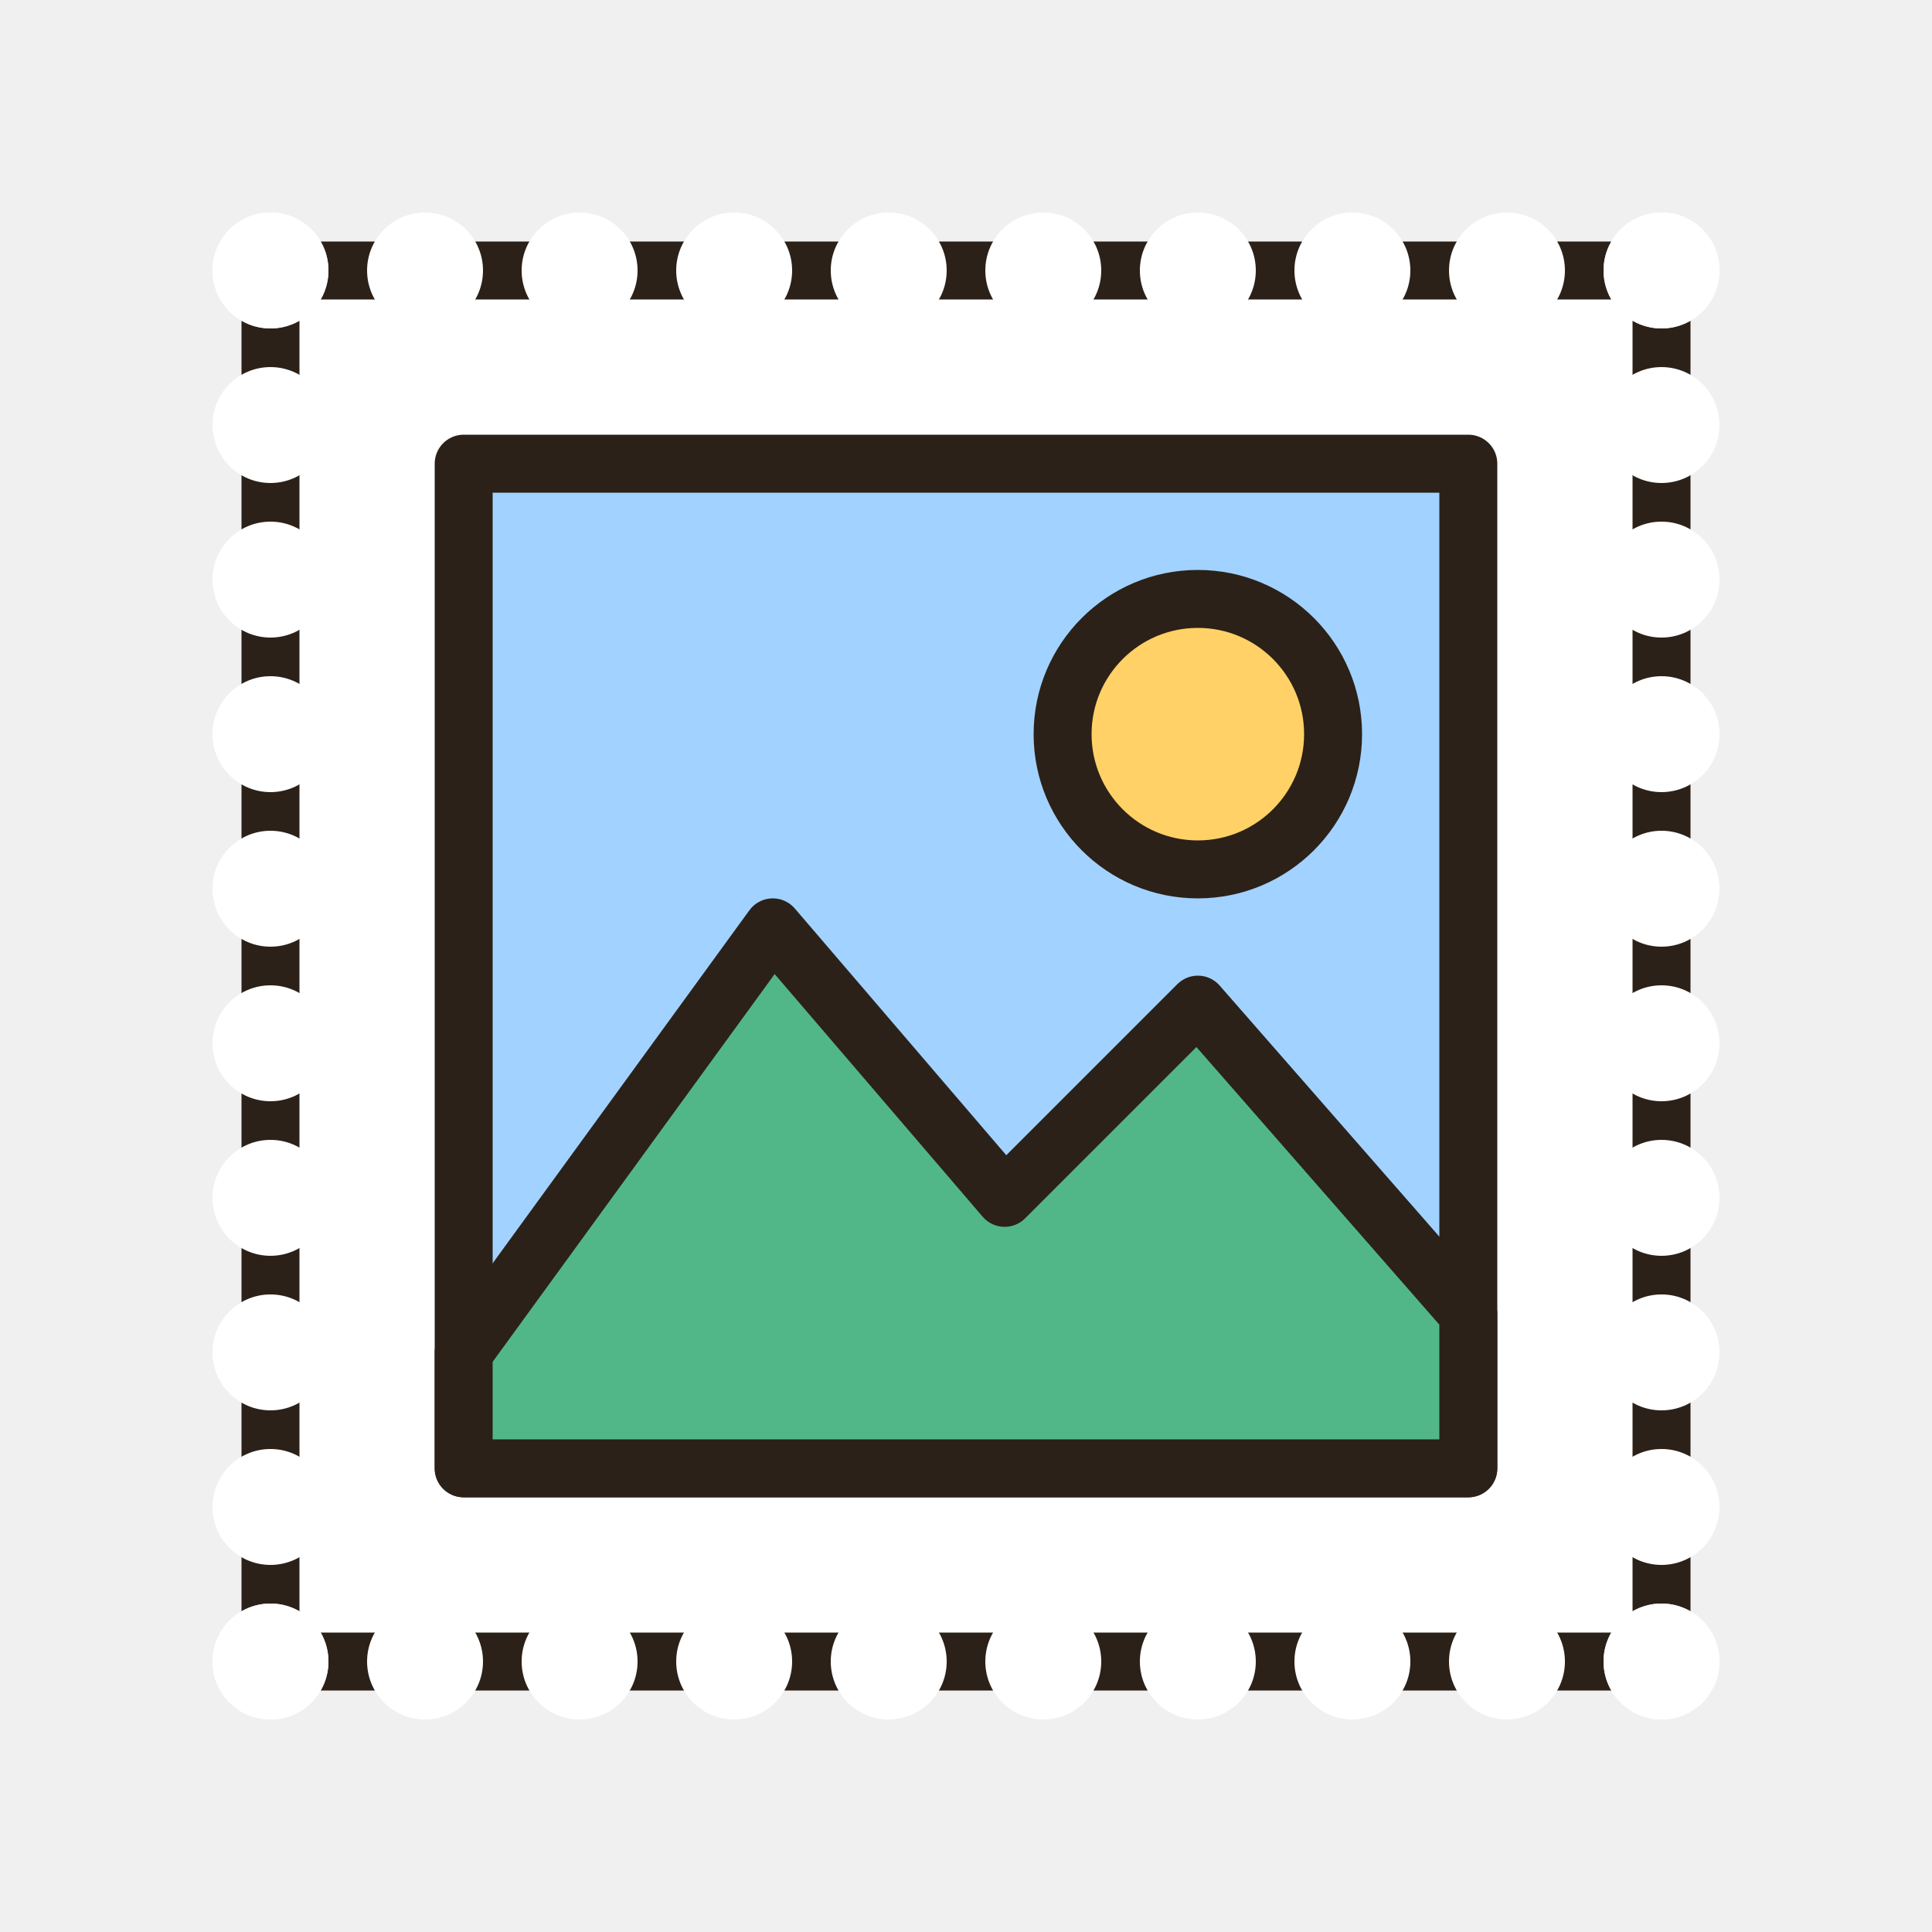
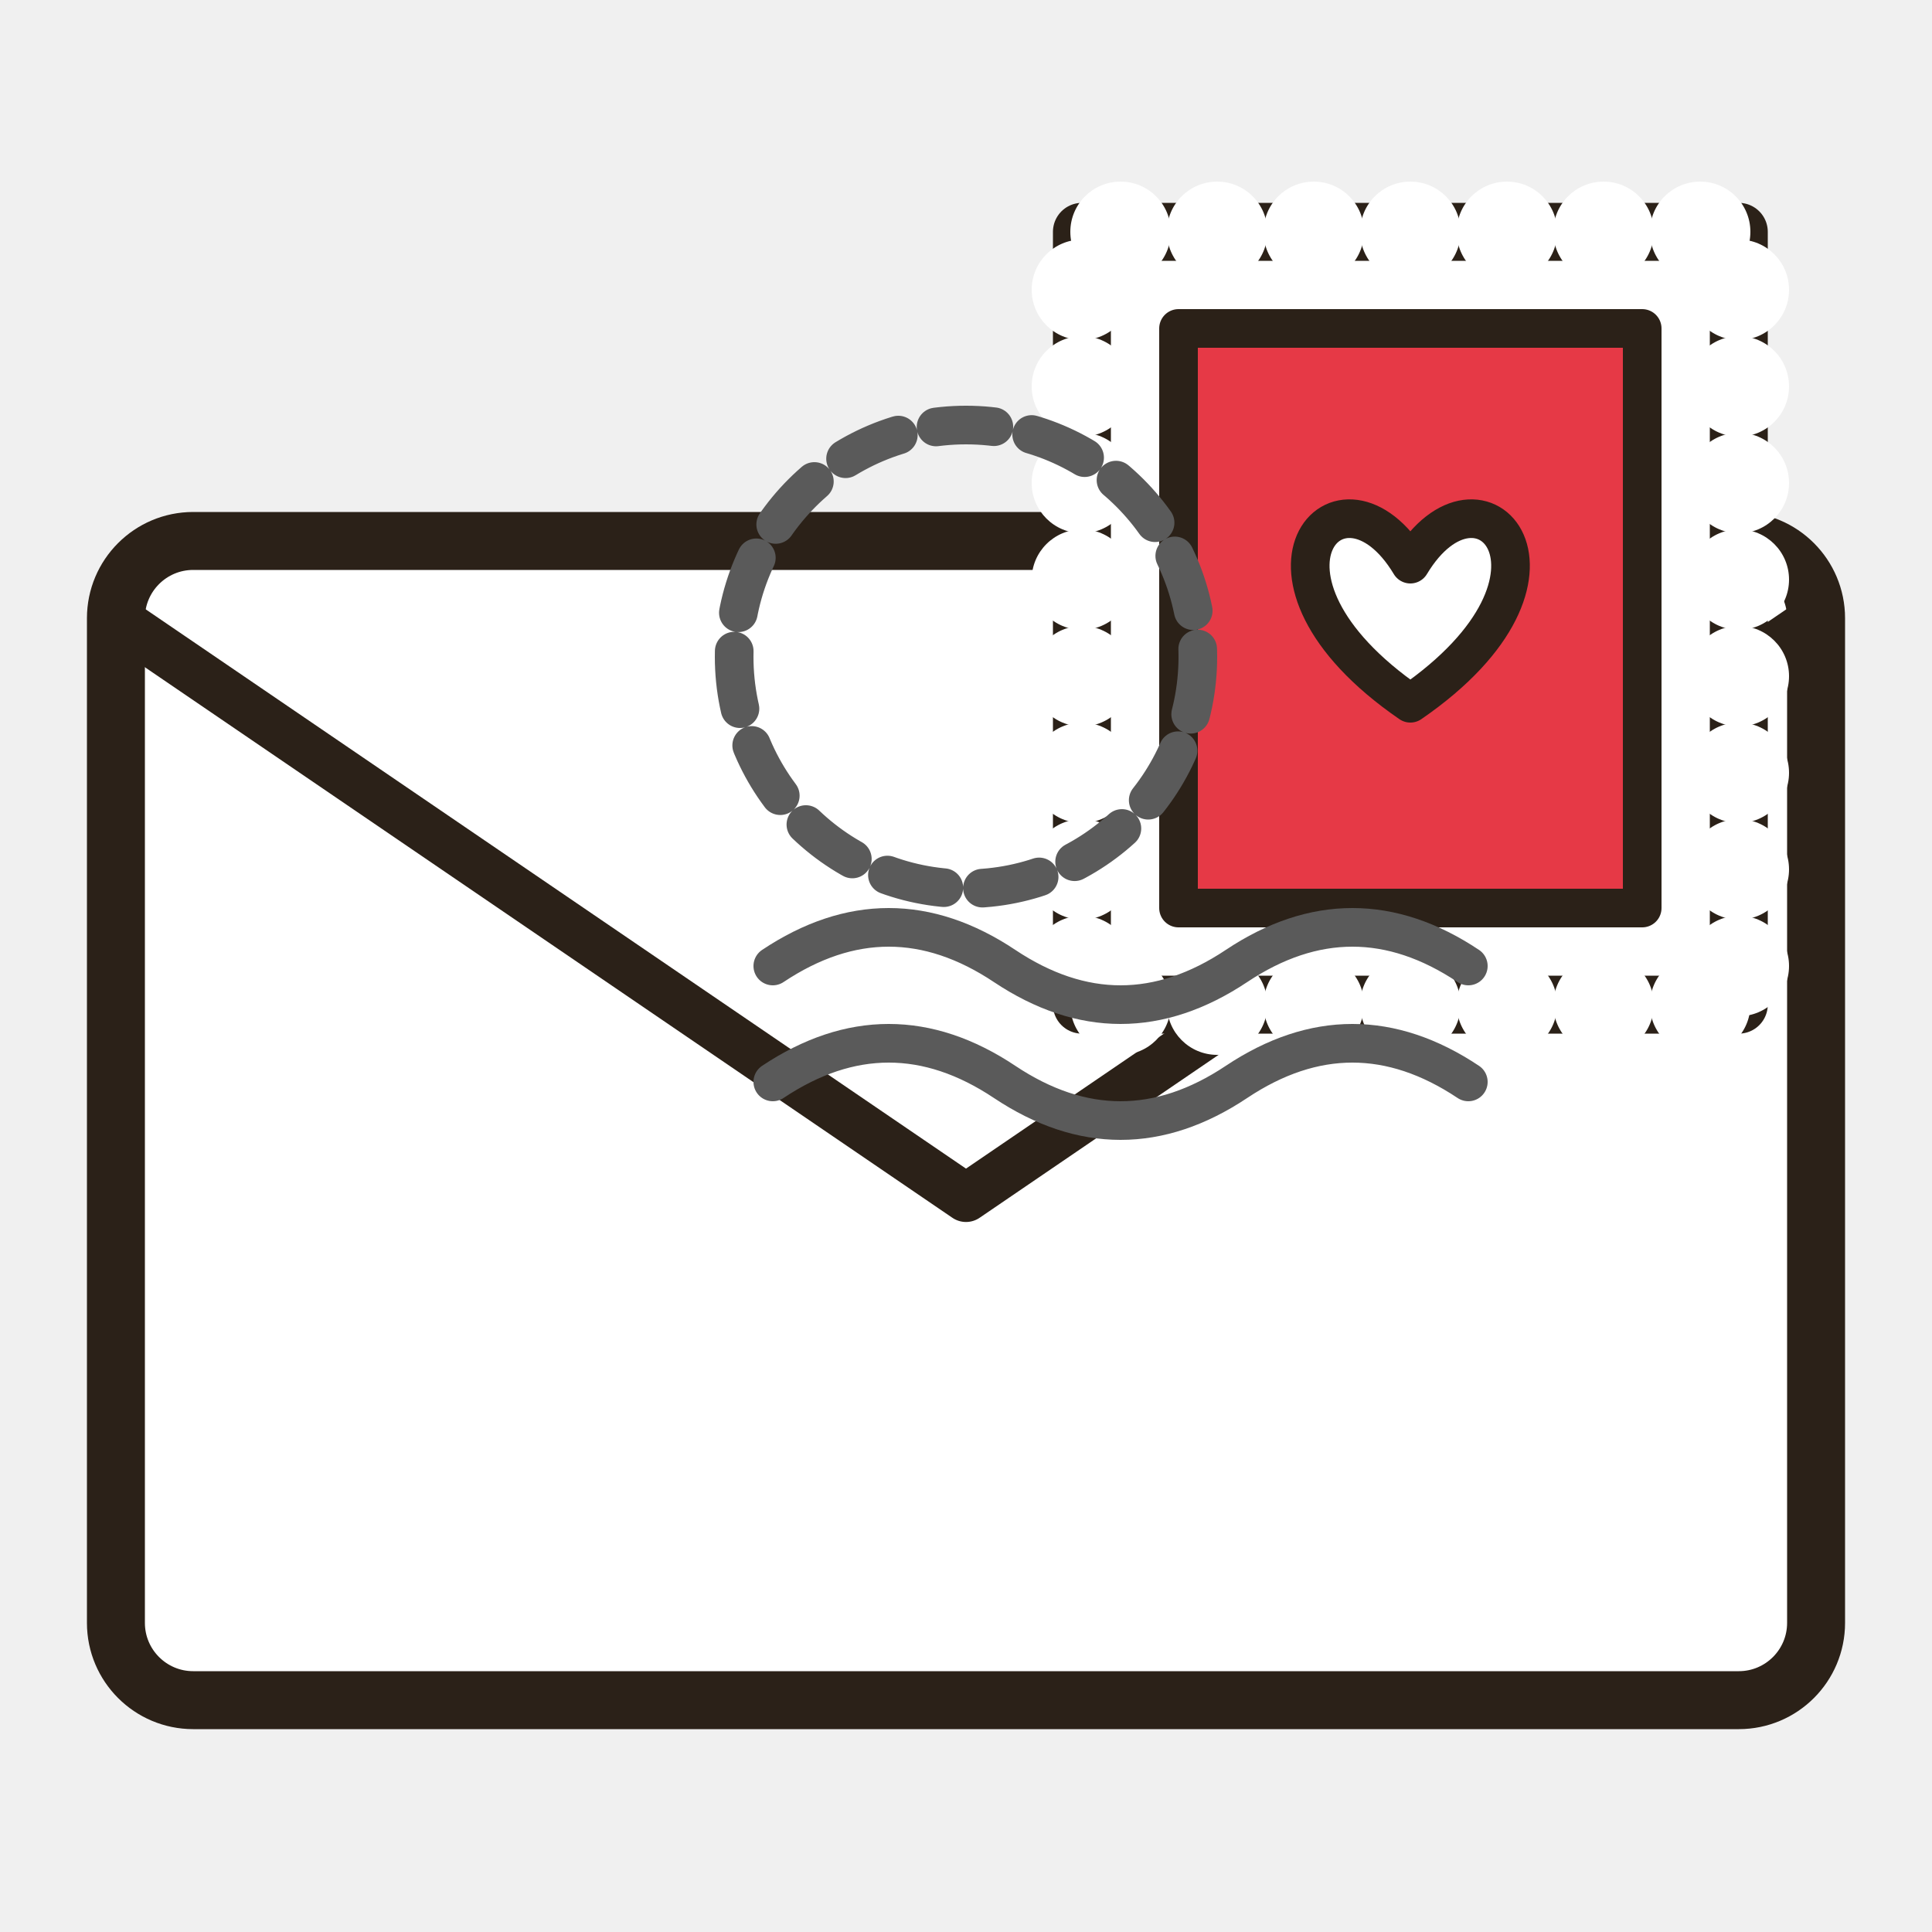
<svg xmlns="http://www.w3.org/2000/svg" viewBox="0 0 100 100">
  <g fill="none" stroke="#2b2118" stroke-width="3" stroke-linecap="round" stroke-linejoin="round">
-     <rect x="14" y="14" width="72" height="72" fill="#fff" />
-     <circle cx="14" cy="14" r="3" fill="#fff" stroke="none" />
-     <circle cx="14" cy="86" r="3" fill="#fff" stroke="none" />
-     <circle cx="14" cy="14" r="3" fill="#fff" stroke="none" />
-     <circle cx="86" cy="14" r="3" fill="#fff" stroke="none" />
-     <circle cx="22" cy="14" r="3" fill="#fff" stroke="none" />
-     <circle cx="22" cy="86" r="3" fill="#fff" stroke="none" />
-     <circle cx="14" cy="22" r="3" fill="#fff" stroke="none" />
-     <circle cx="86" cy="22" r="3" fill="#fff" stroke="none" />
-     <circle cx="30" cy="14" r="3" fill="#fff" stroke="none" />
-     <circle cx="30" cy="86" r="3" fill="#fff" stroke="none" />
-     <circle cx="14" cy="30" r="3" fill="#fff" stroke="none" />
-     <circle cx="86" cy="30" r="3" fill="#fff" stroke="none" />
-     <circle cx="38" cy="14" r="3" fill="#fff" stroke="none" />
-     <circle cx="38" cy="86" r="3" fill="#fff" stroke="none" />
-     <circle cx="14" cy="38" r="3" fill="#fff" stroke="none" />
-     <circle cx="86" cy="38" r="3" fill="#fff" stroke="none" />
-     <circle cx="46" cy="14" r="3" fill="#fff" stroke="none" />
-     <circle cx="46" cy="86" r="3" fill="#fff" stroke="none" />
-     <circle cx="14" cy="46" r="3" fill="#fff" stroke="none" />
-     <circle cx="86" cy="46" r="3" fill="#fff" stroke="none" />
-     <circle cx="54" cy="14" r="3" fill="#fff" stroke="none" />
-     <circle cx="54" cy="86" r="3" fill="#fff" stroke="none" />
-     <circle cx="14" cy="54" r="3" fill="#fff" stroke="none" />
-     <circle cx="86" cy="54" r="3" fill="#fff" stroke="none" />
-     <circle cx="62" cy="14" r="3" fill="#fff" stroke="none" />
-     <circle cx="62" cy="86" r="3" fill="#fff" stroke="none" />
-     <circle cx="14" cy="62" r="3" fill="#fff" stroke="none" />
-     <circle cx="86" cy="62" r="3" fill="#fff" stroke="none" />
-     <circle cx="70" cy="14" r="3" fill="#fff" stroke="none" />
-     <circle cx="70" cy="86" r="3" fill="#fff" stroke="none" />
-     <circle cx="14" cy="70" r="3" fill="#fff" stroke="none" />
-     <circle cx="86" cy="70" r="3" fill="#fff" stroke="none" />
-     <circle cx="78" cy="14" r="3" fill="#fff" stroke="none" />
-     <circle cx="78" cy="86" r="3" fill="#fff" stroke="none" />
-     <circle cx="14" cy="78" r="3" fill="#fff" stroke="none" />
-     <circle cx="86" cy="78" r="3" fill="#fff" stroke="none" />
-     <circle cx="86" cy="14" r="3" fill="#fff" stroke="none" />
-     <circle cx="86" cy="86" r="3" fill="#fff" stroke="none" />
-     <circle cx="14" cy="86" r="3" fill="#fff" stroke="none" />
-     <circle cx="86" cy="86" r="3" fill="#fff" stroke="none" />
-     <rect x="24" y="24" width="52" height="52" fill="#a2d2ff" />
-     <circle cx="62" cy="38" r="7" fill="#ffd166" />
-     <path d="M24 70 L40 48 L52 62 L62 52 L76 68 L76 76 L24 76Z" fill="#52b788" />
+     <rect x="6" y="28" width="88" height="60" rx="4" fill="#fff" />
+     <path d="M6 32 L50 62 L94 32" stroke-width="2.5" />
+     <rect x="56" y="12" width="34" height="40" fill="#fff" />
+     <circle cx="58" cy="12" r="2.6" fill="#fff" stroke="none" />
+     <circle cx="58" cy="52" r="2.6" fill="#fff" stroke="none" />
+     <circle cx="63" cy="12" r="2.6" fill="#fff" stroke="none" />
+     <circle cx="63" cy="52" r="2.6" fill="#fff" stroke="none" />
+     <circle cx="68" cy="12" r="2.6" fill="#fff" stroke="none" />
+     <circle cx="68" cy="52" r="2.6" fill="#fff" stroke="none" />
+     <circle cx="73" cy="12" r="2.6" fill="#fff" stroke="none" />
+     <circle cx="73" cy="52" r="2.6" fill="#fff" stroke="none" />
+     <circle cx="78" cy="12" r="2.6" fill="#fff" stroke="none" />
+     <circle cx="78" cy="52" r="2.6" fill="#fff" stroke="none" />
+     <circle cx="83" cy="12" r="2.6" fill="#fff" stroke="none" />
+     <circle cx="83" cy="52" r="2.6" fill="#fff" stroke="none" />
+     <circle cx="88" cy="12" r="2.6" fill="#fff" stroke="none" />
+     <circle cx="88" cy="52" r="2.6" fill="#fff" stroke="none" />
+     <circle cx="56" cy="15" r="2.6" fill="#fff" stroke="none" />
+     <circle cx="56" cy="20" r="2.6" fill="#fff" stroke="none" />
+     <circle cx="56" cy="25" r="2.6" fill="#fff" stroke="none" />
+     <circle cx="56" cy="30" r="2.6" fill="#fff" stroke="none" />
+     <circle cx="56" cy="35" r="2.6" fill="#fff" stroke="none" />
+     <circle cx="56" cy="40" r="2.6" fill="#fff" stroke="none" />
+     <circle cx="56" cy="45" r="2.6" fill="#fff" stroke="none" />
+     <circle cx="56" cy="50" r="2.6" fill="#fff" stroke="none" />
+     <circle cx="90" cy="15" r="2.6" fill="#fff" stroke="none" />
+     <circle cx="90" cy="20" r="2.6" fill="#fff" stroke="none" />
+     <circle cx="90" cy="25" r="2.6" fill="#fff" stroke="none" />
+     <circle cx="90" cy="30" r="2.6" fill="#fff" stroke="none" />
+     <circle cx="90" cy="35" r="2.6" fill="#fff" stroke="none" />
+     <circle cx="90" cy="40" r="2.6" fill="#fff" stroke="none" />
+     <circle cx="90" cy="45" r="2.6" fill="#fff" stroke="none" />
+     <circle cx="90" cy="50" r="2.6" fill="#fff" stroke="none" />
+     <rect x="61" y="17" width="24" height="30" fill="#e63946" stroke-width="2" />
+     <path d="M73 36.4 C63.4 29.8 69.4 23.2 73 29.2 C76.6 23.2 82.6 29.8 73 36.4Z" fill="#fff" stroke-width="2" />
+     <circle cx="50" cy="34" r="12" fill="none" stroke="#5a5a5a" stroke-width="2" stroke-dasharray="3 2" />
+     <path d="M40 50 Q46 46 52 50 T64 50 T76 50 M40 56 Q46 52 52 56 T64 56 T76 56" stroke="#5a5a5a" stroke-width="2" />
  </g>
</svg>
